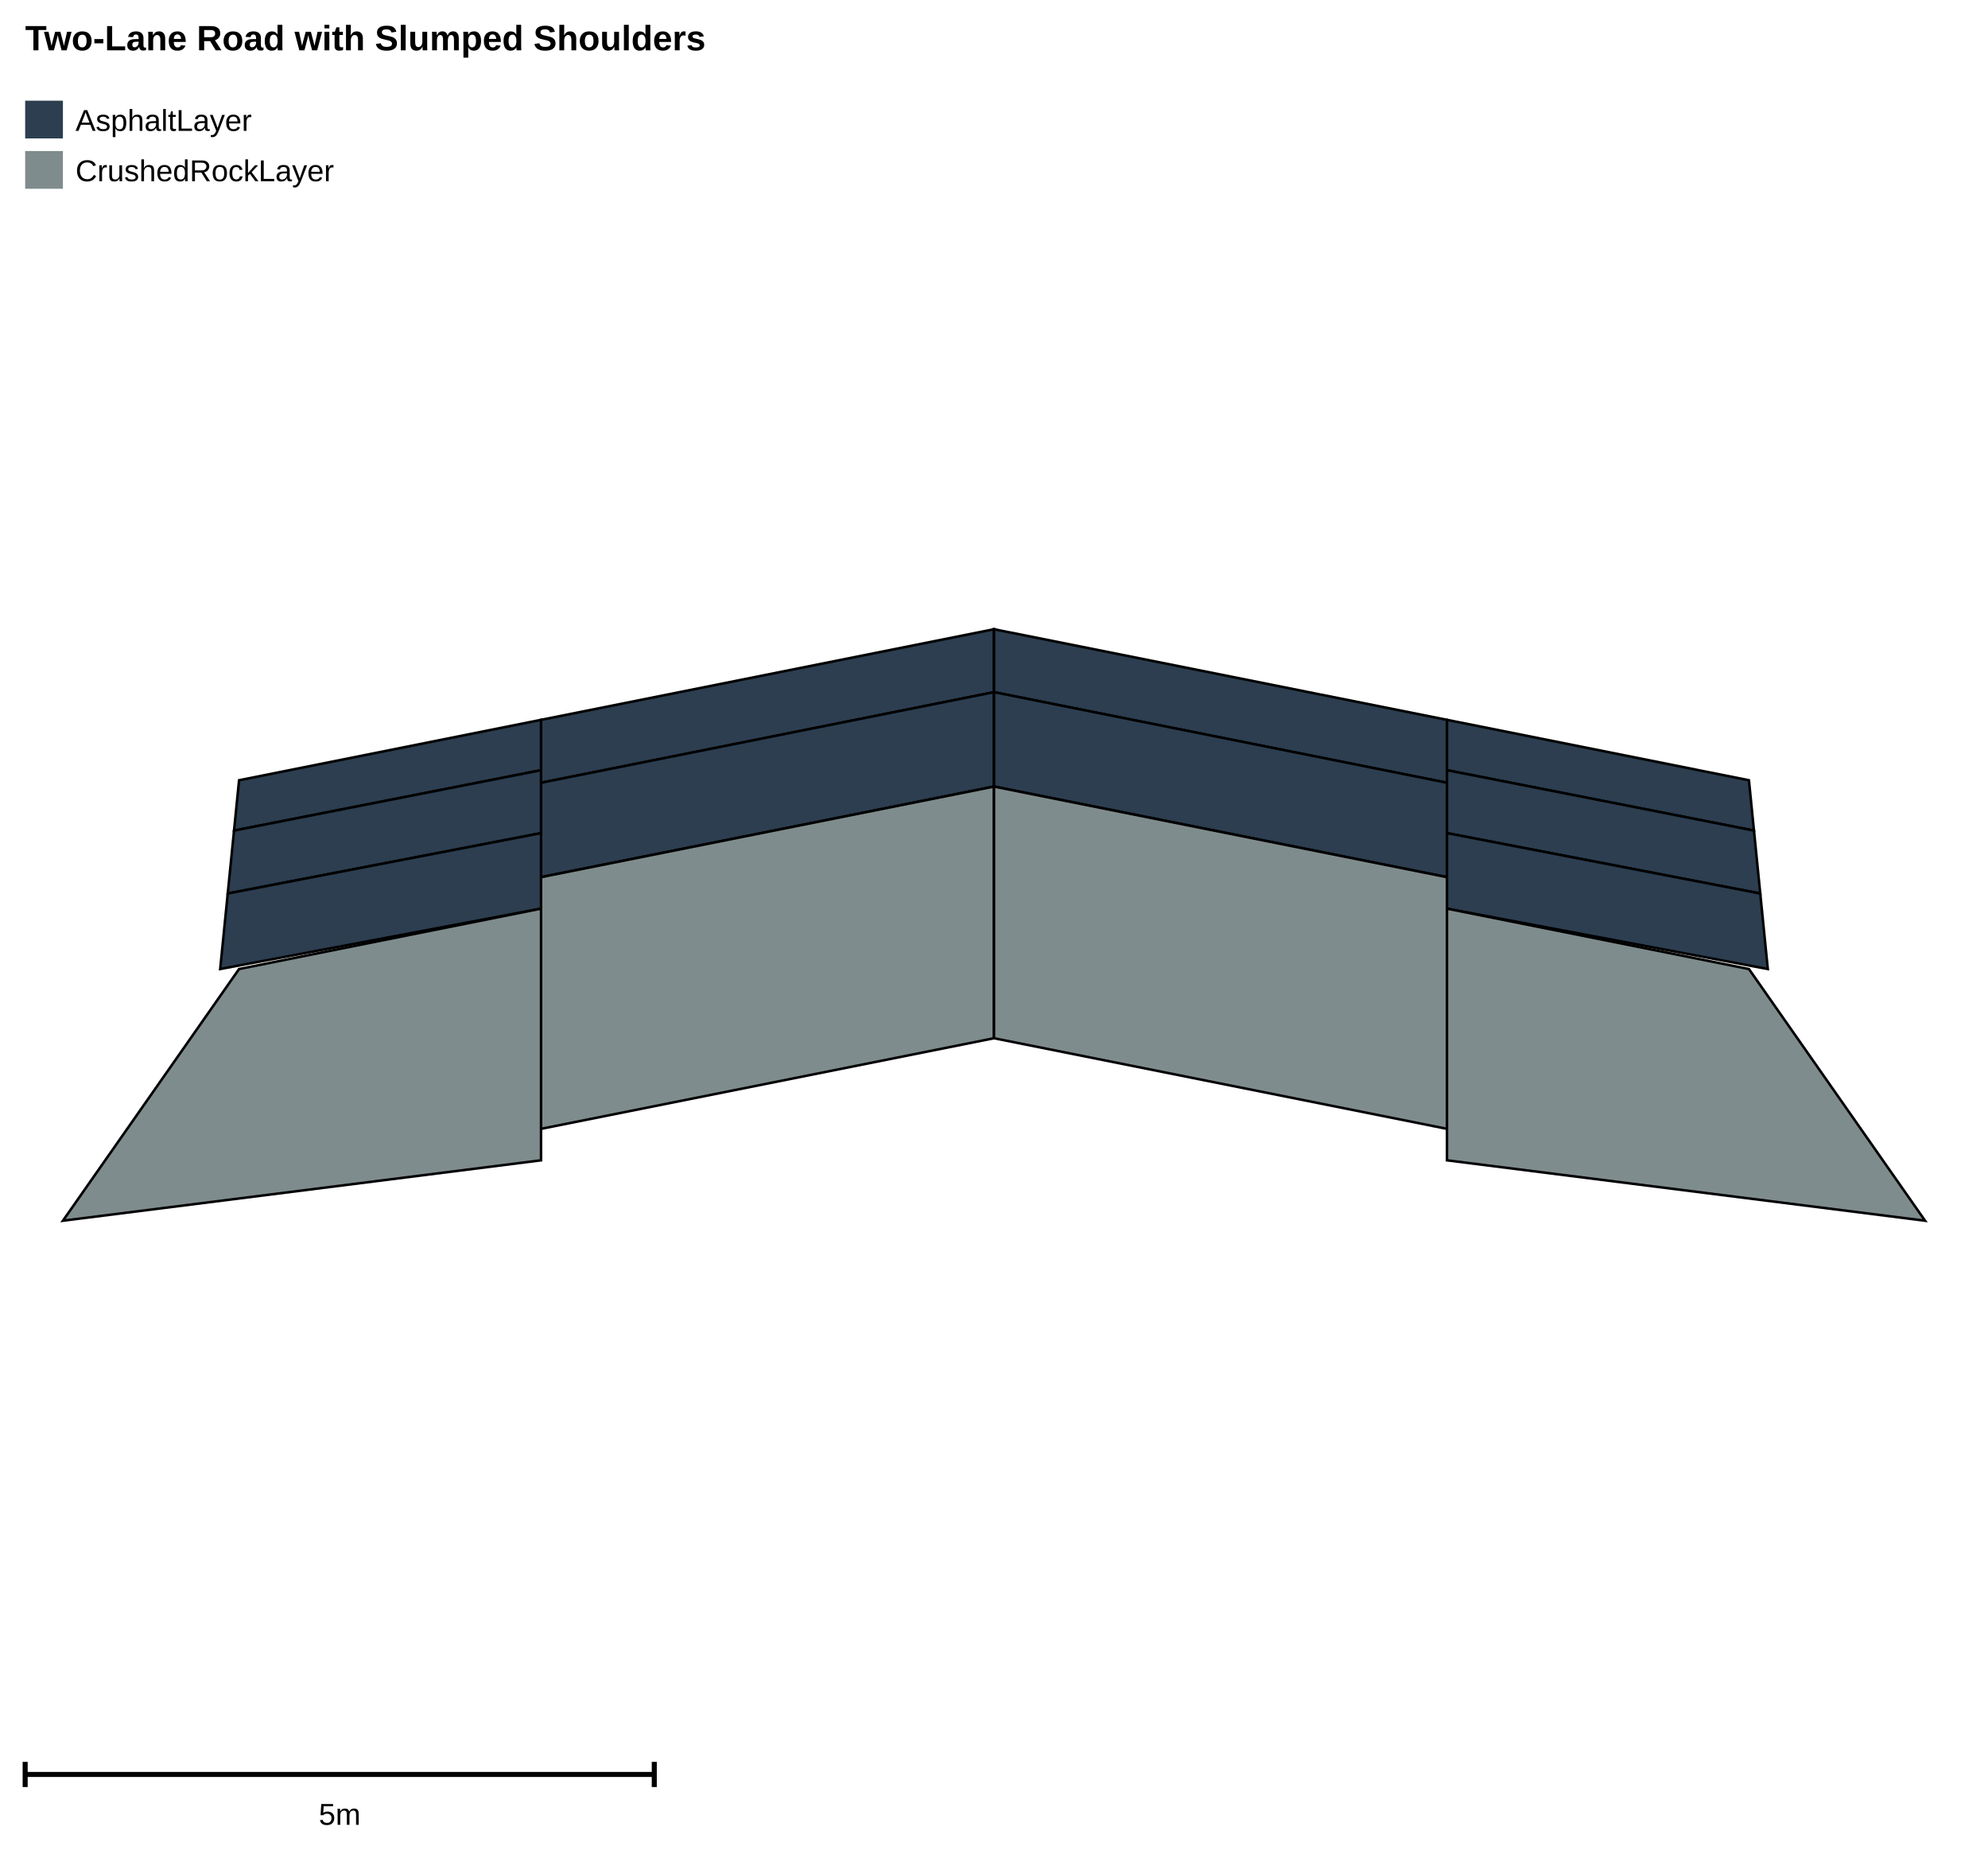
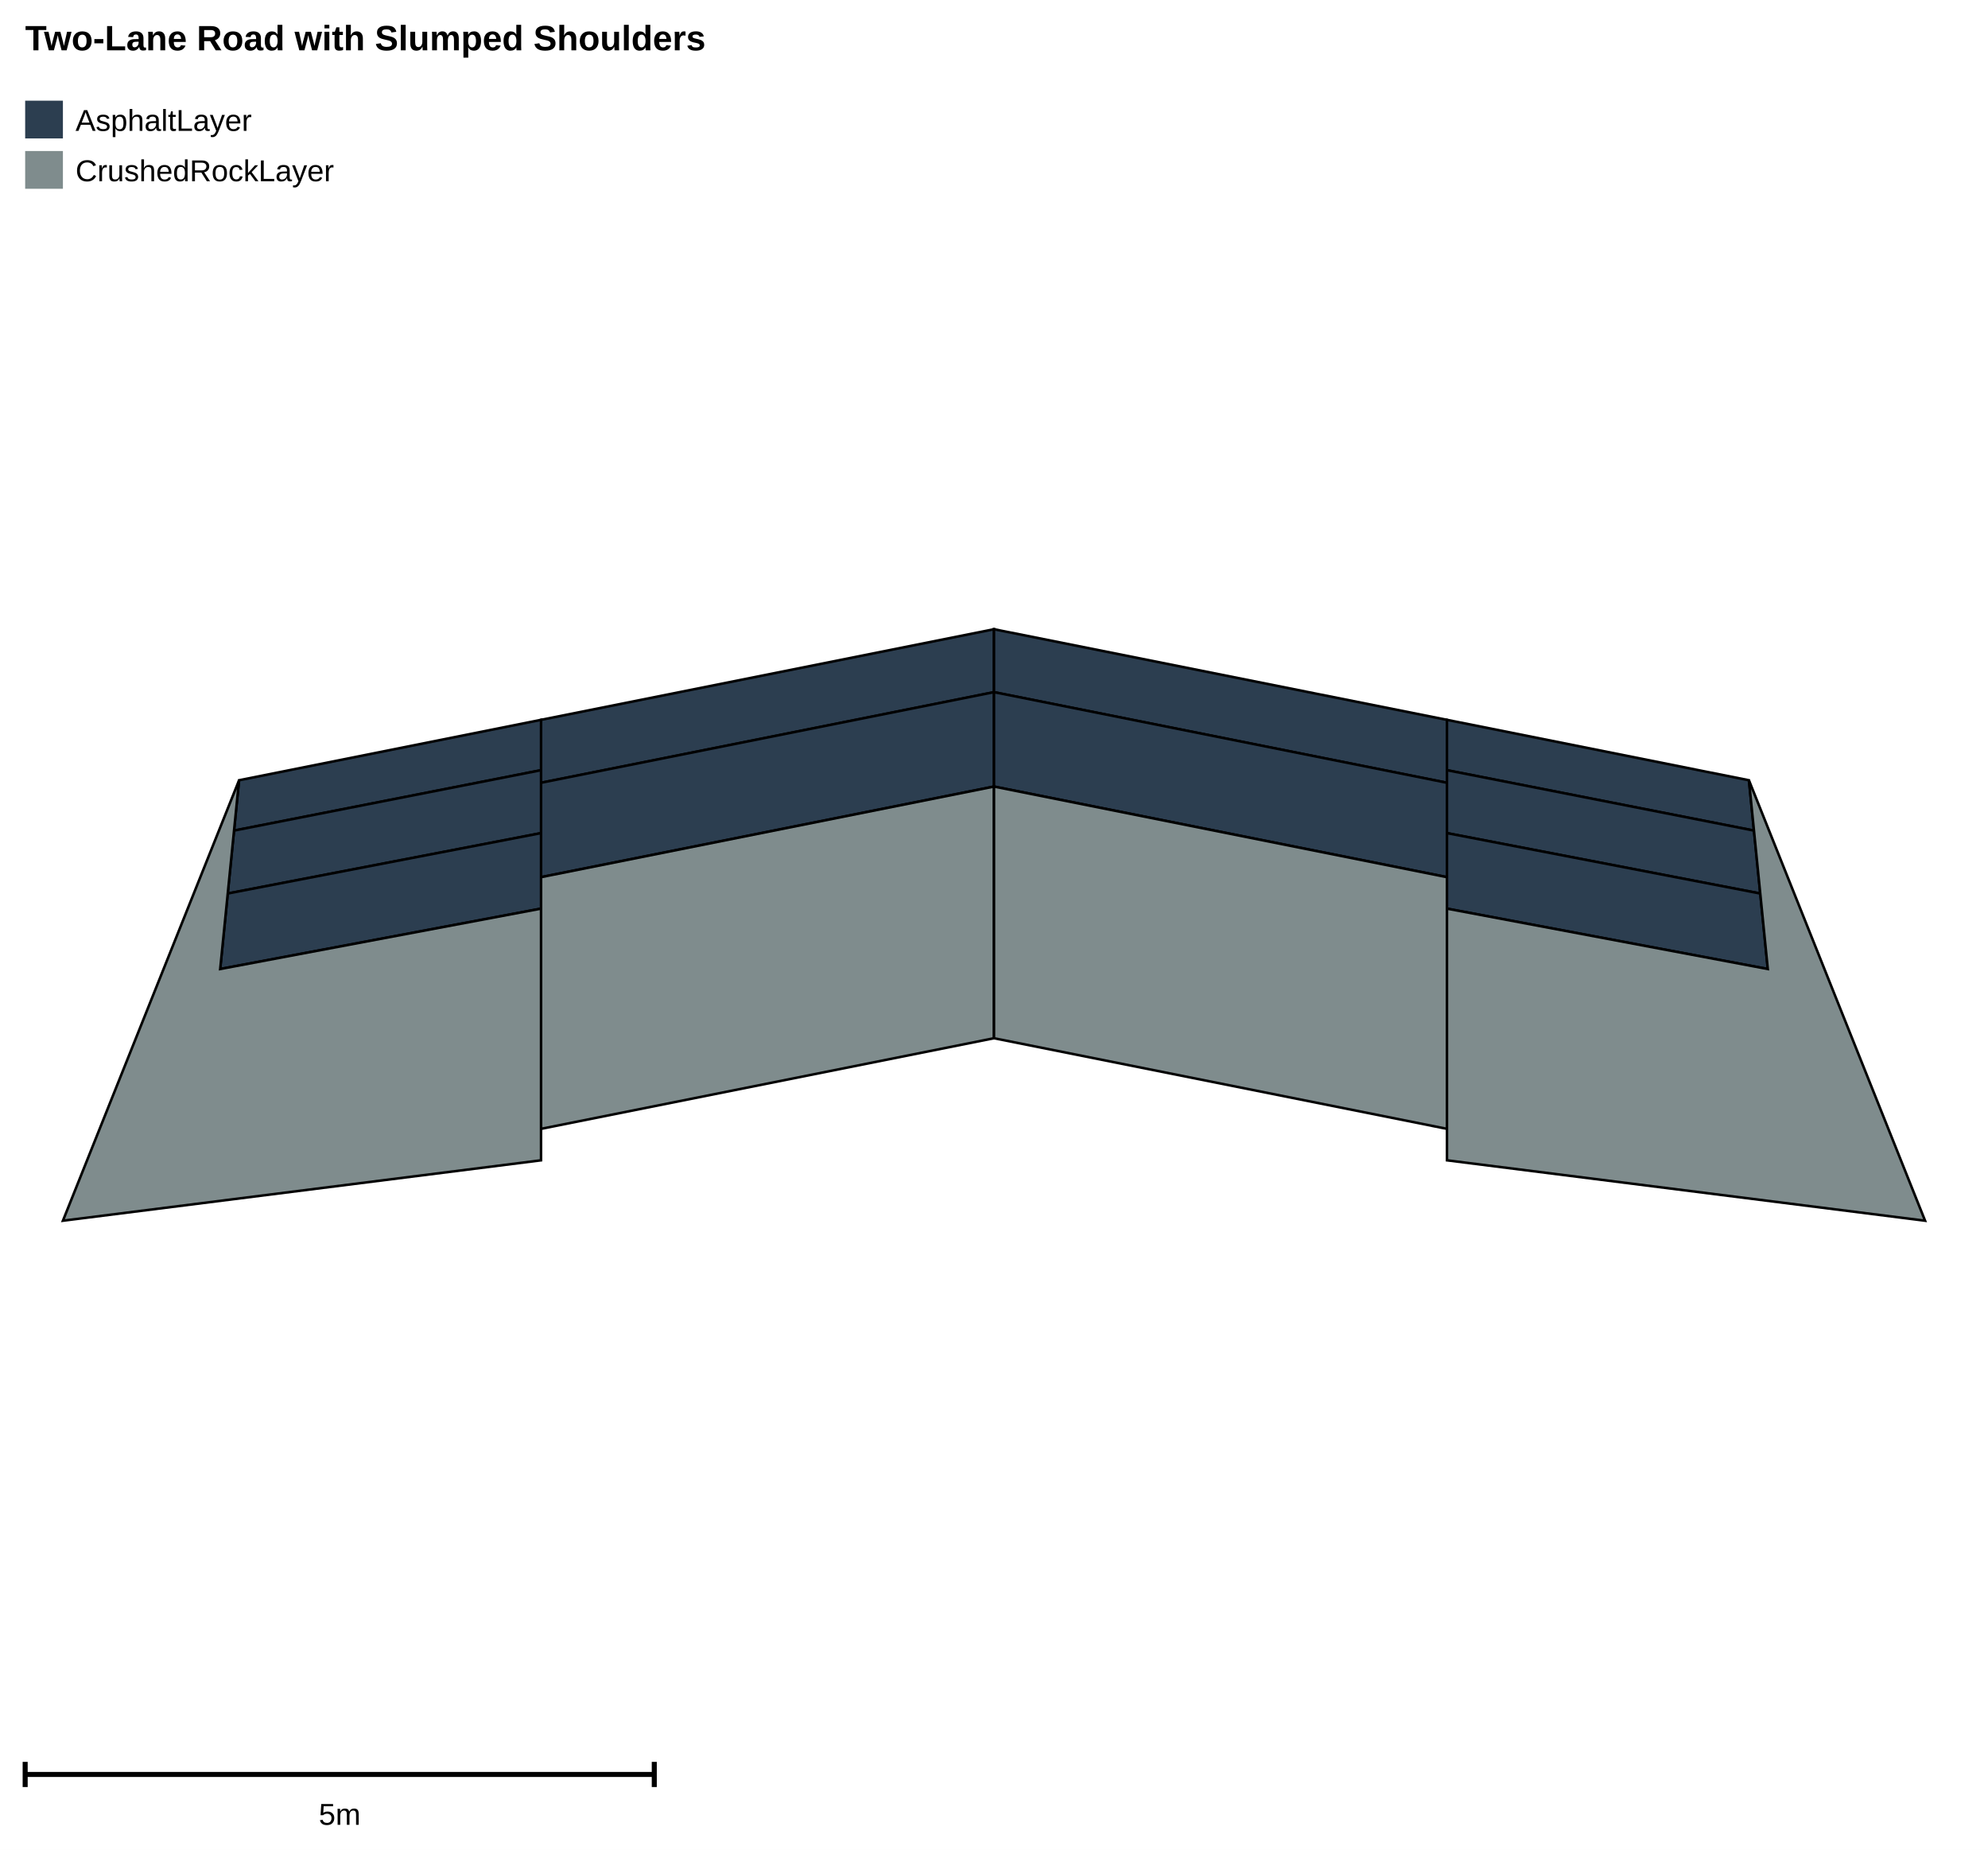
<svg xmlns="http://www.w3.org/2000/svg" width="790.0" height="735.0" viewBox="0 0 790.0 735.0">
  <rect width="790.0" height="735.0" fill="white" />
  <g transform="scale(1,-1)">
    <g transform="translate(0,-735.0)">
      <polygon points="395.00,485.00 395.00,460.00 215.00,424.00 215.00,449.00" fill="#2C3E50" stroke="black" stroke-width="1" />
      <polygon points="395.00,460.00 395.00,422.50 215.00,386.50 215.00,424.00" fill="#2C3E50" stroke="black" stroke-width="1" />
      <polygon points="395.00,422.50 395.00,322.50 215.00,286.50 215.00,386.50" fill="#7F8C8D" stroke="black" stroke-width="1" />
      <polygon points="215.00,449.00 215.00,429.00 93.00,405.00 95.00,425.00" fill="#2C3E50" stroke="black" stroke-width="1" />
      <polygon points="215.00,429.00 215.00,404.00 90.50,380.00 93.00,405.00" fill="#2C3E50" stroke="black" stroke-width="1" />
      <polygon points="215.00,404.00 215.00,374.00 87.50,350.00 90.50,380.00" fill="#2C3E50" stroke="black" stroke-width="1" />
-       <polygon points="215.00,374.00 215.00,274.00 25.00,250.00 95.00,350.00" fill="#7F8C8D" stroke="black" stroke-width="1" />
+       <polygon points="215.00,374.00 215.00,274.00 25.00,250.00 95.00,425.00 87.50,350.00" fill="#7F8C8D" stroke="black" stroke-width="1" />
      <polygon points="395.00,485.00 575.00,449.00 575.00,424.00 395.00,460.00" fill="#2C3E50" stroke="black" stroke-width="1" />
      <polygon points="395.00,460.00 575.00,424.00 575.00,386.50 395.00,422.50" fill="#2C3E50" stroke="black" stroke-width="1" />
      <polygon points="395.00,422.50 575.00,386.50 575.00,286.50 395.00,322.50" fill="#7F8C8D" stroke="black" stroke-width="1" />
      <polygon points="575.00,449.00 695.00,425.00 697.00,405.00 575.00,429.00" fill="#2C3E50" stroke="black" stroke-width="1" />
      <polygon points="575.00,429.00 697.00,405.00 699.50,380.00 575.00,404.00" fill="#2C3E50" stroke="black" stroke-width="1" />
      <polygon points="575.00,404.00 699.50,380.00 702.50,350.00 575.00,374.00" fill="#2C3E50" stroke="black" stroke-width="1" />
-       <polygon points="575.00,374.00 695.00,350.00 765.00,250.00 575.00,274.00" fill="#7F8C8D" stroke="black" stroke-width="1" />
+       <polygon points="575.00,374.00 702.50,350.00 695.00,425.00 765.00,250.00 575.00,274.00" fill="#7F8C8D" stroke="black" stroke-width="1" />
    </g>
  </g>
  <text x="10" y="20" font-family="Arial" font-size="14" font-weight="bold">Two-Lane Road with Slumped Shoulders</text>
  <rect x="10" y="40" width="15" height="15" fill="#2C3E50" />
  <text x="30" y="52" font-family="Arial" font-size="12">AsphaltLayer</text>
  <rect x="10" y="60" width="15" height="15" fill="#7F8C8D" />
  <text x="30" y="72" font-family="Arial" font-size="12">CrushedRockLayer</text>
  <line x1="10" y1="705" x2="260.0" y2="705" stroke="black" stroke-width="2" />
  <line x1="10" y1="700" x2="10" y2="710" stroke="black" stroke-width="2" />
  <line x1="260.0" y1="700" x2="260.0" y2="710" stroke="black" stroke-width="2" />
  <text x="135.0" y="725" font-family="Arial" font-size="12" text-anchor="middle">5m</text>
</svg>
